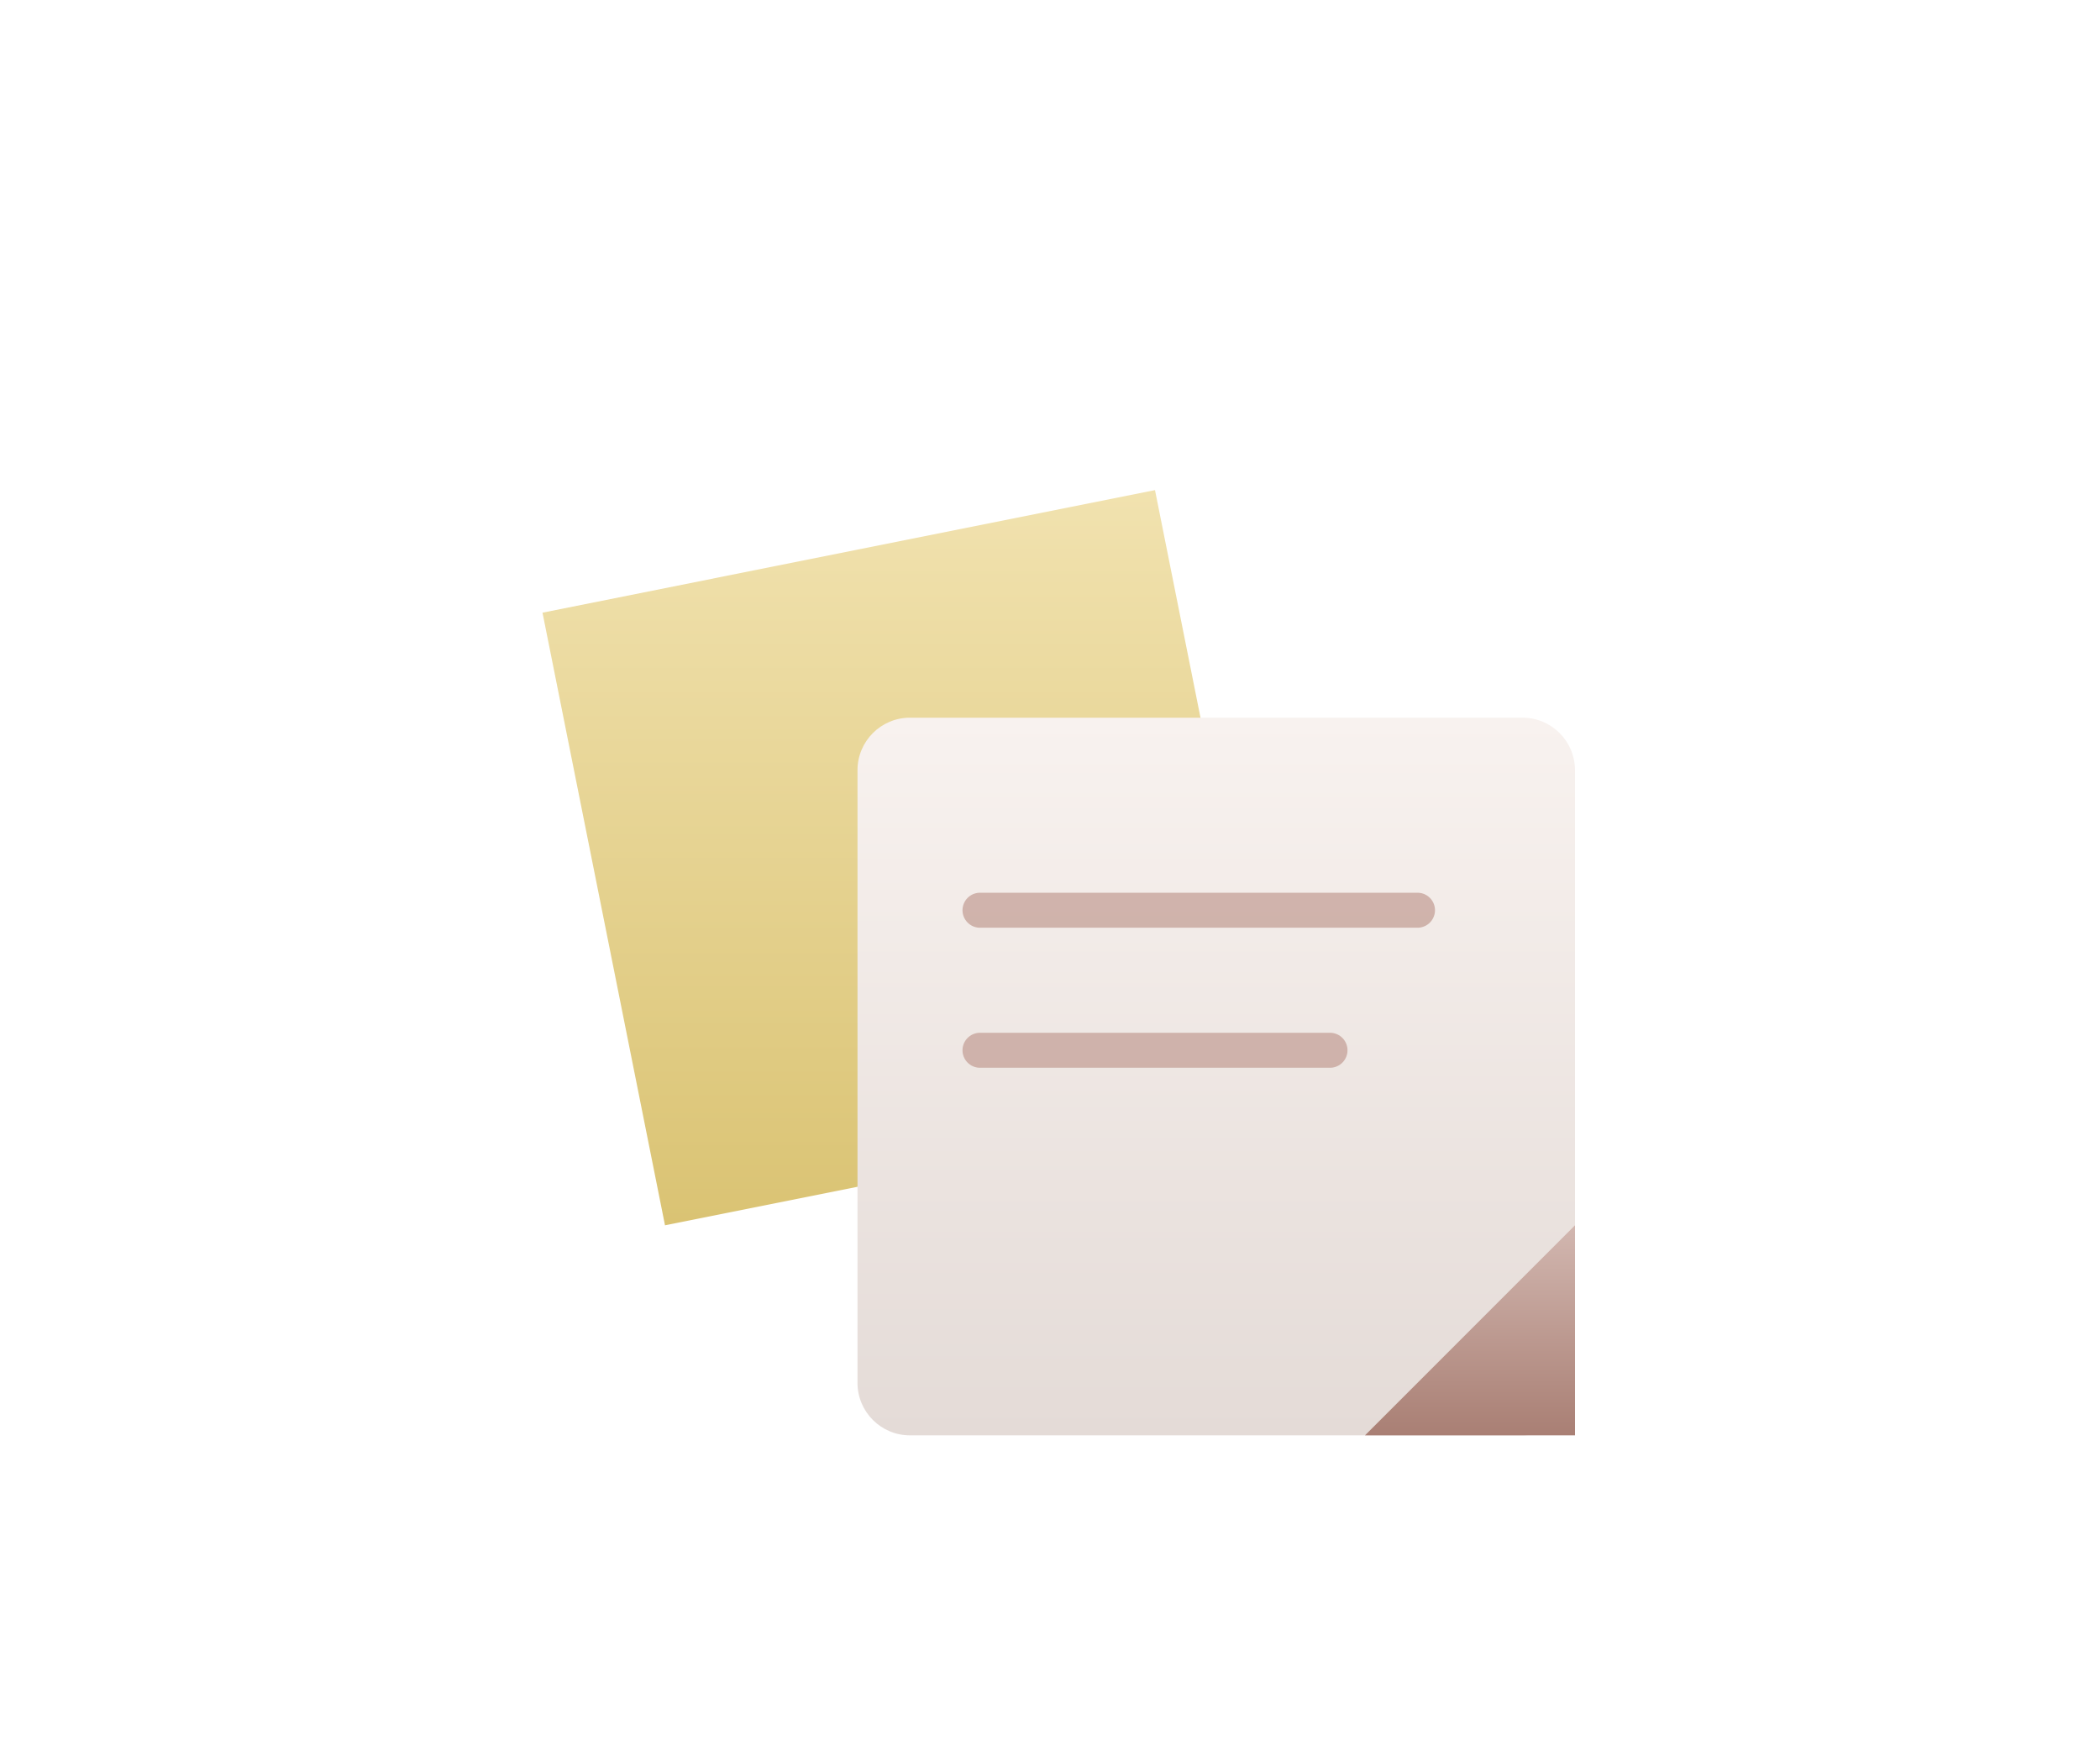
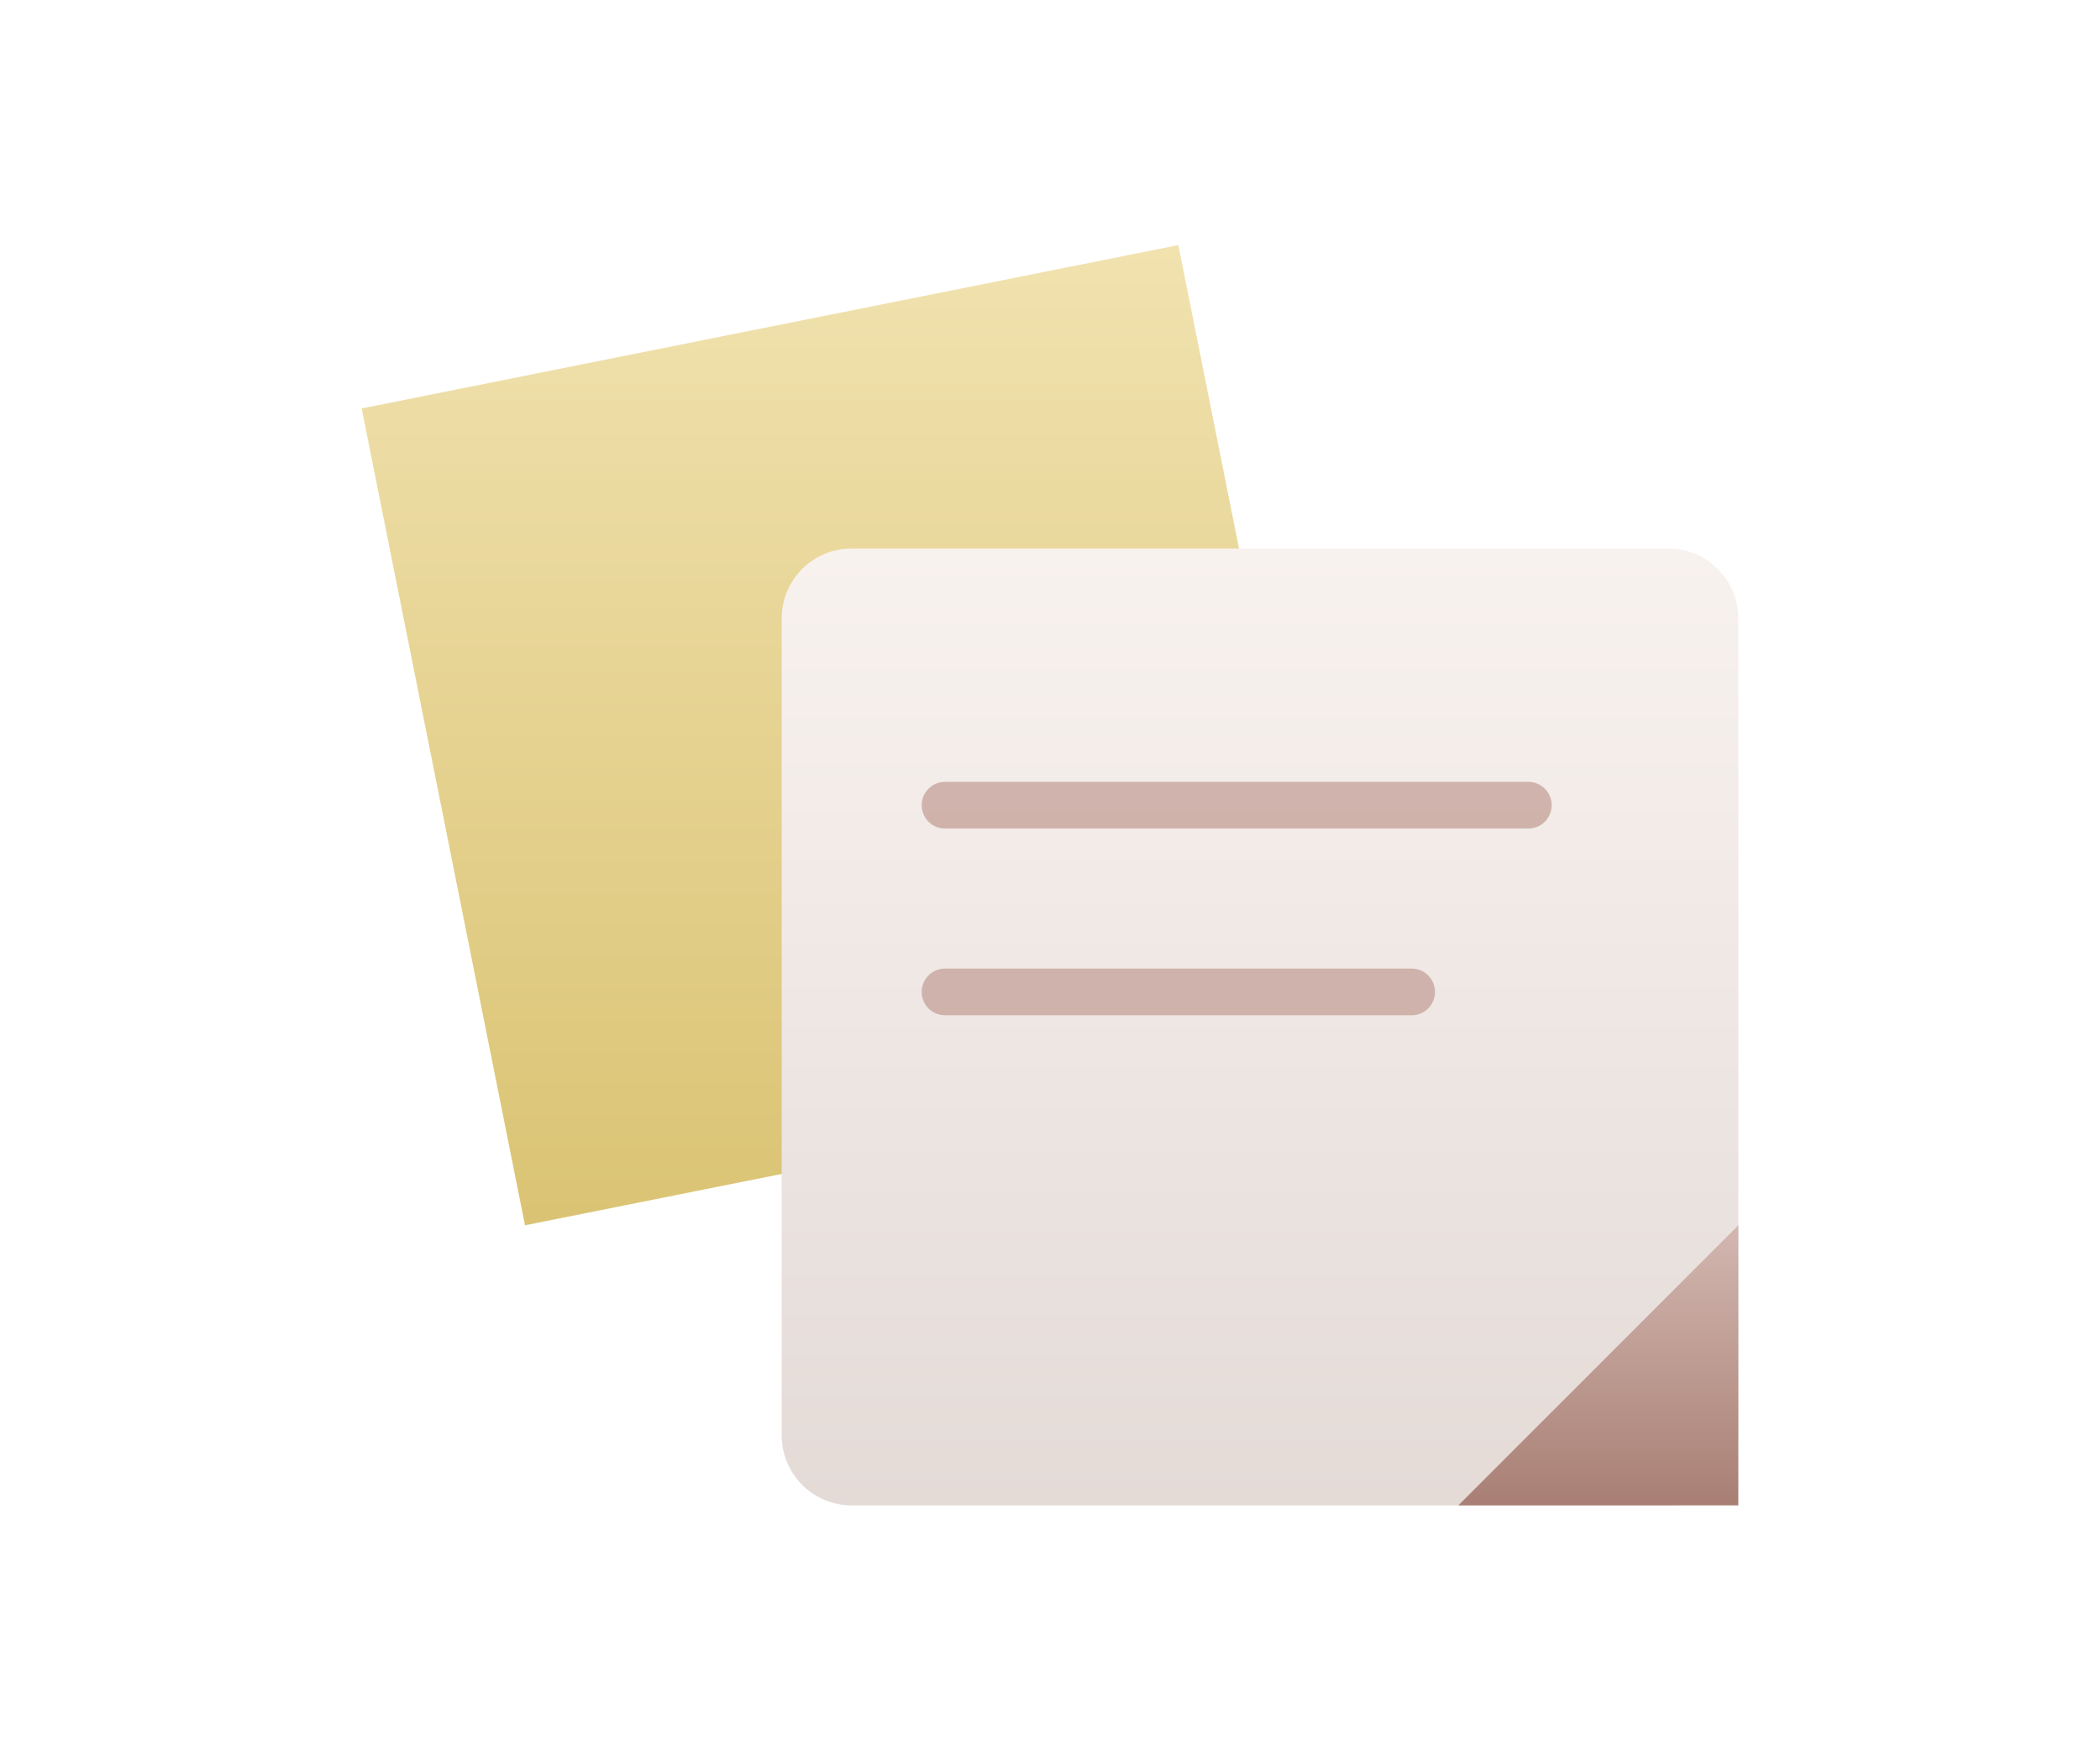
- <svg xmlns="http://www.w3.org/2000/svg" viewBox="0 0 240 200" width="240" height="200">
+ <svg xmlns="http://www.w3.org/2000/svg" viewBox="31 35 180 150" width="240" height="200">
  <defs>
    <linearGradient id="n8planstickynotes1" x1="0" y1="0" x2="0" y2="1">
      <stop offset="0" stop-color="#f1e2af" />
      <stop offset="1" stop-color="#dac373" />
    </linearGradient>
    <linearGradient id="n8planstickynotes2" x1="0" y1="0" x2="0" y2="1">
      <stop offset="0" stop-color="#f8f2ef" />
      <stop offset="1" stop-color="#e4dbd7" />
    </linearGradient>
    <linearGradient id="n8planstickynotes3" x1="0" y1="0" x2="0" y2="1">
      <stop offset="0" stop-color="#d2b7b0" />
      <stop offset="1" stop-color="#a97f74" />
    </linearGradient>
  </defs>
  <path d="M62 70l70-14 14 70-70 14z" fill="url(#n8planstickynotes1)" />
  <rect x="98" y="82" width="82" height="82" rx="6" fill="url(#n8planstickynotes2)" />
  <path d="M180 140v24h-24z" fill="url(#n8planstickynotes3)" />
  <path d="M112 104h50M112 120h40" fill="none" stroke="#c7a59c" stroke-width="4" stroke-linecap="round" stroke-linejoin="round" stroke-opacity=".8" />
</svg>
